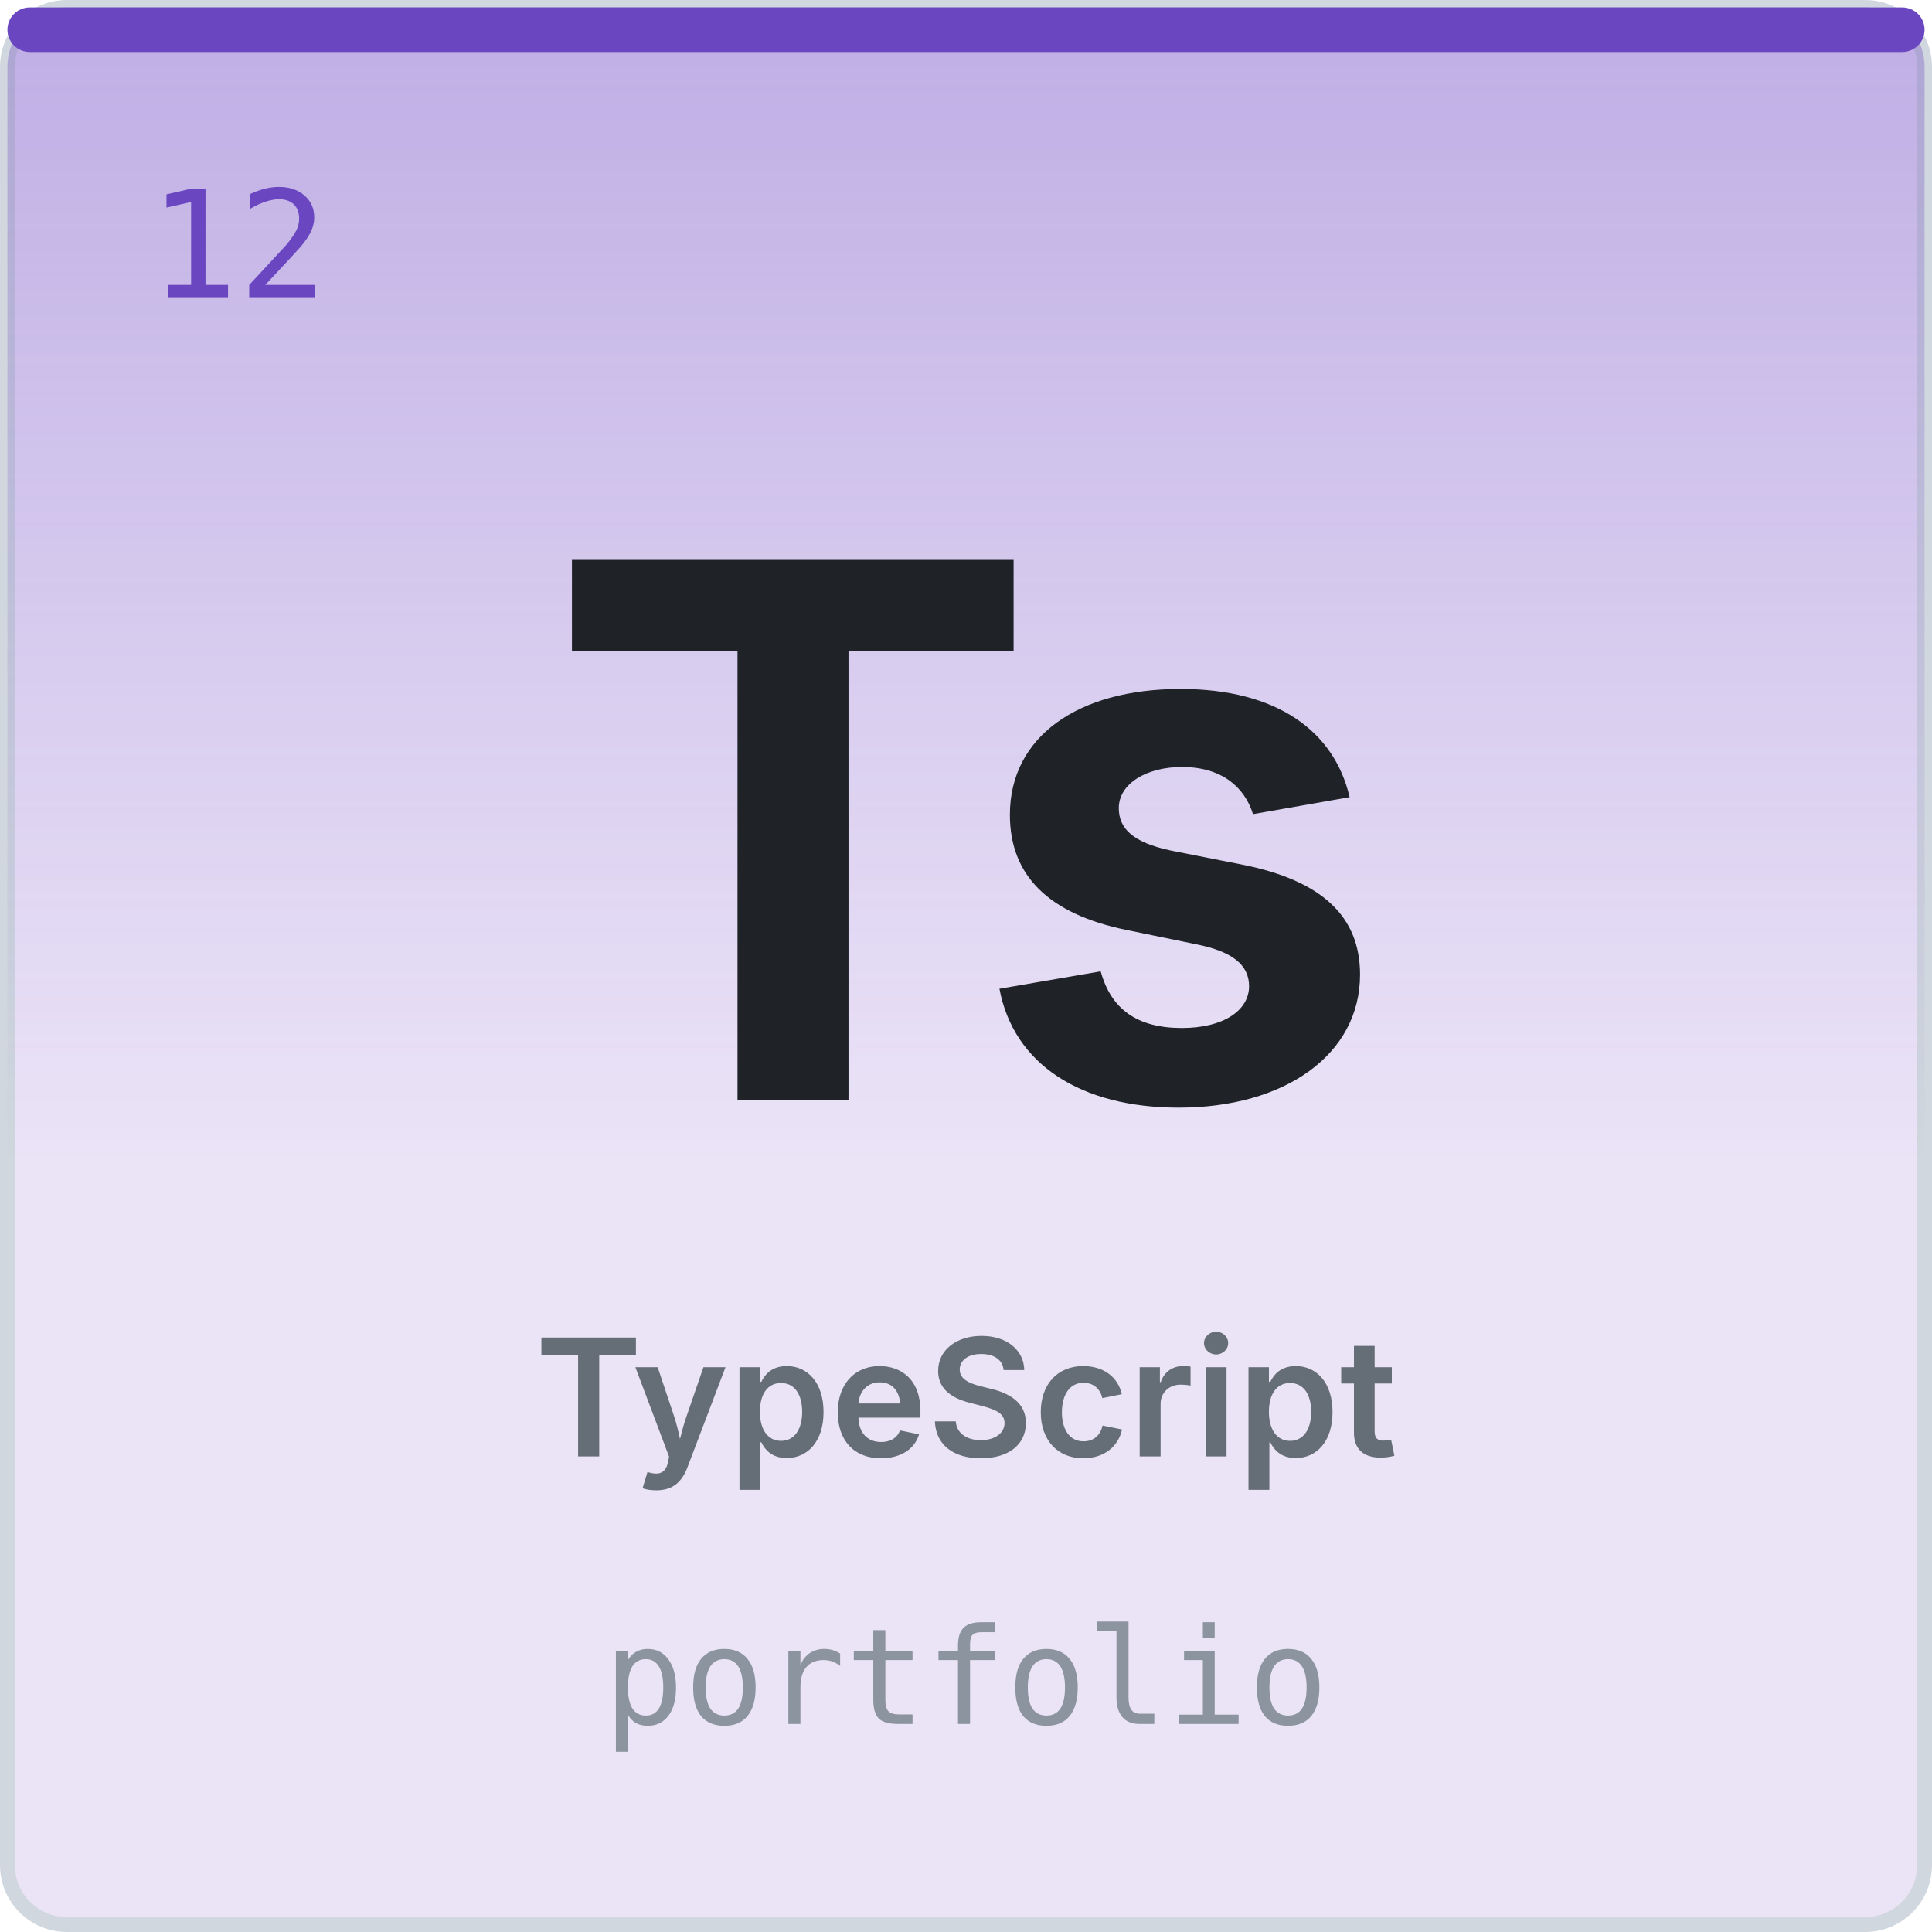
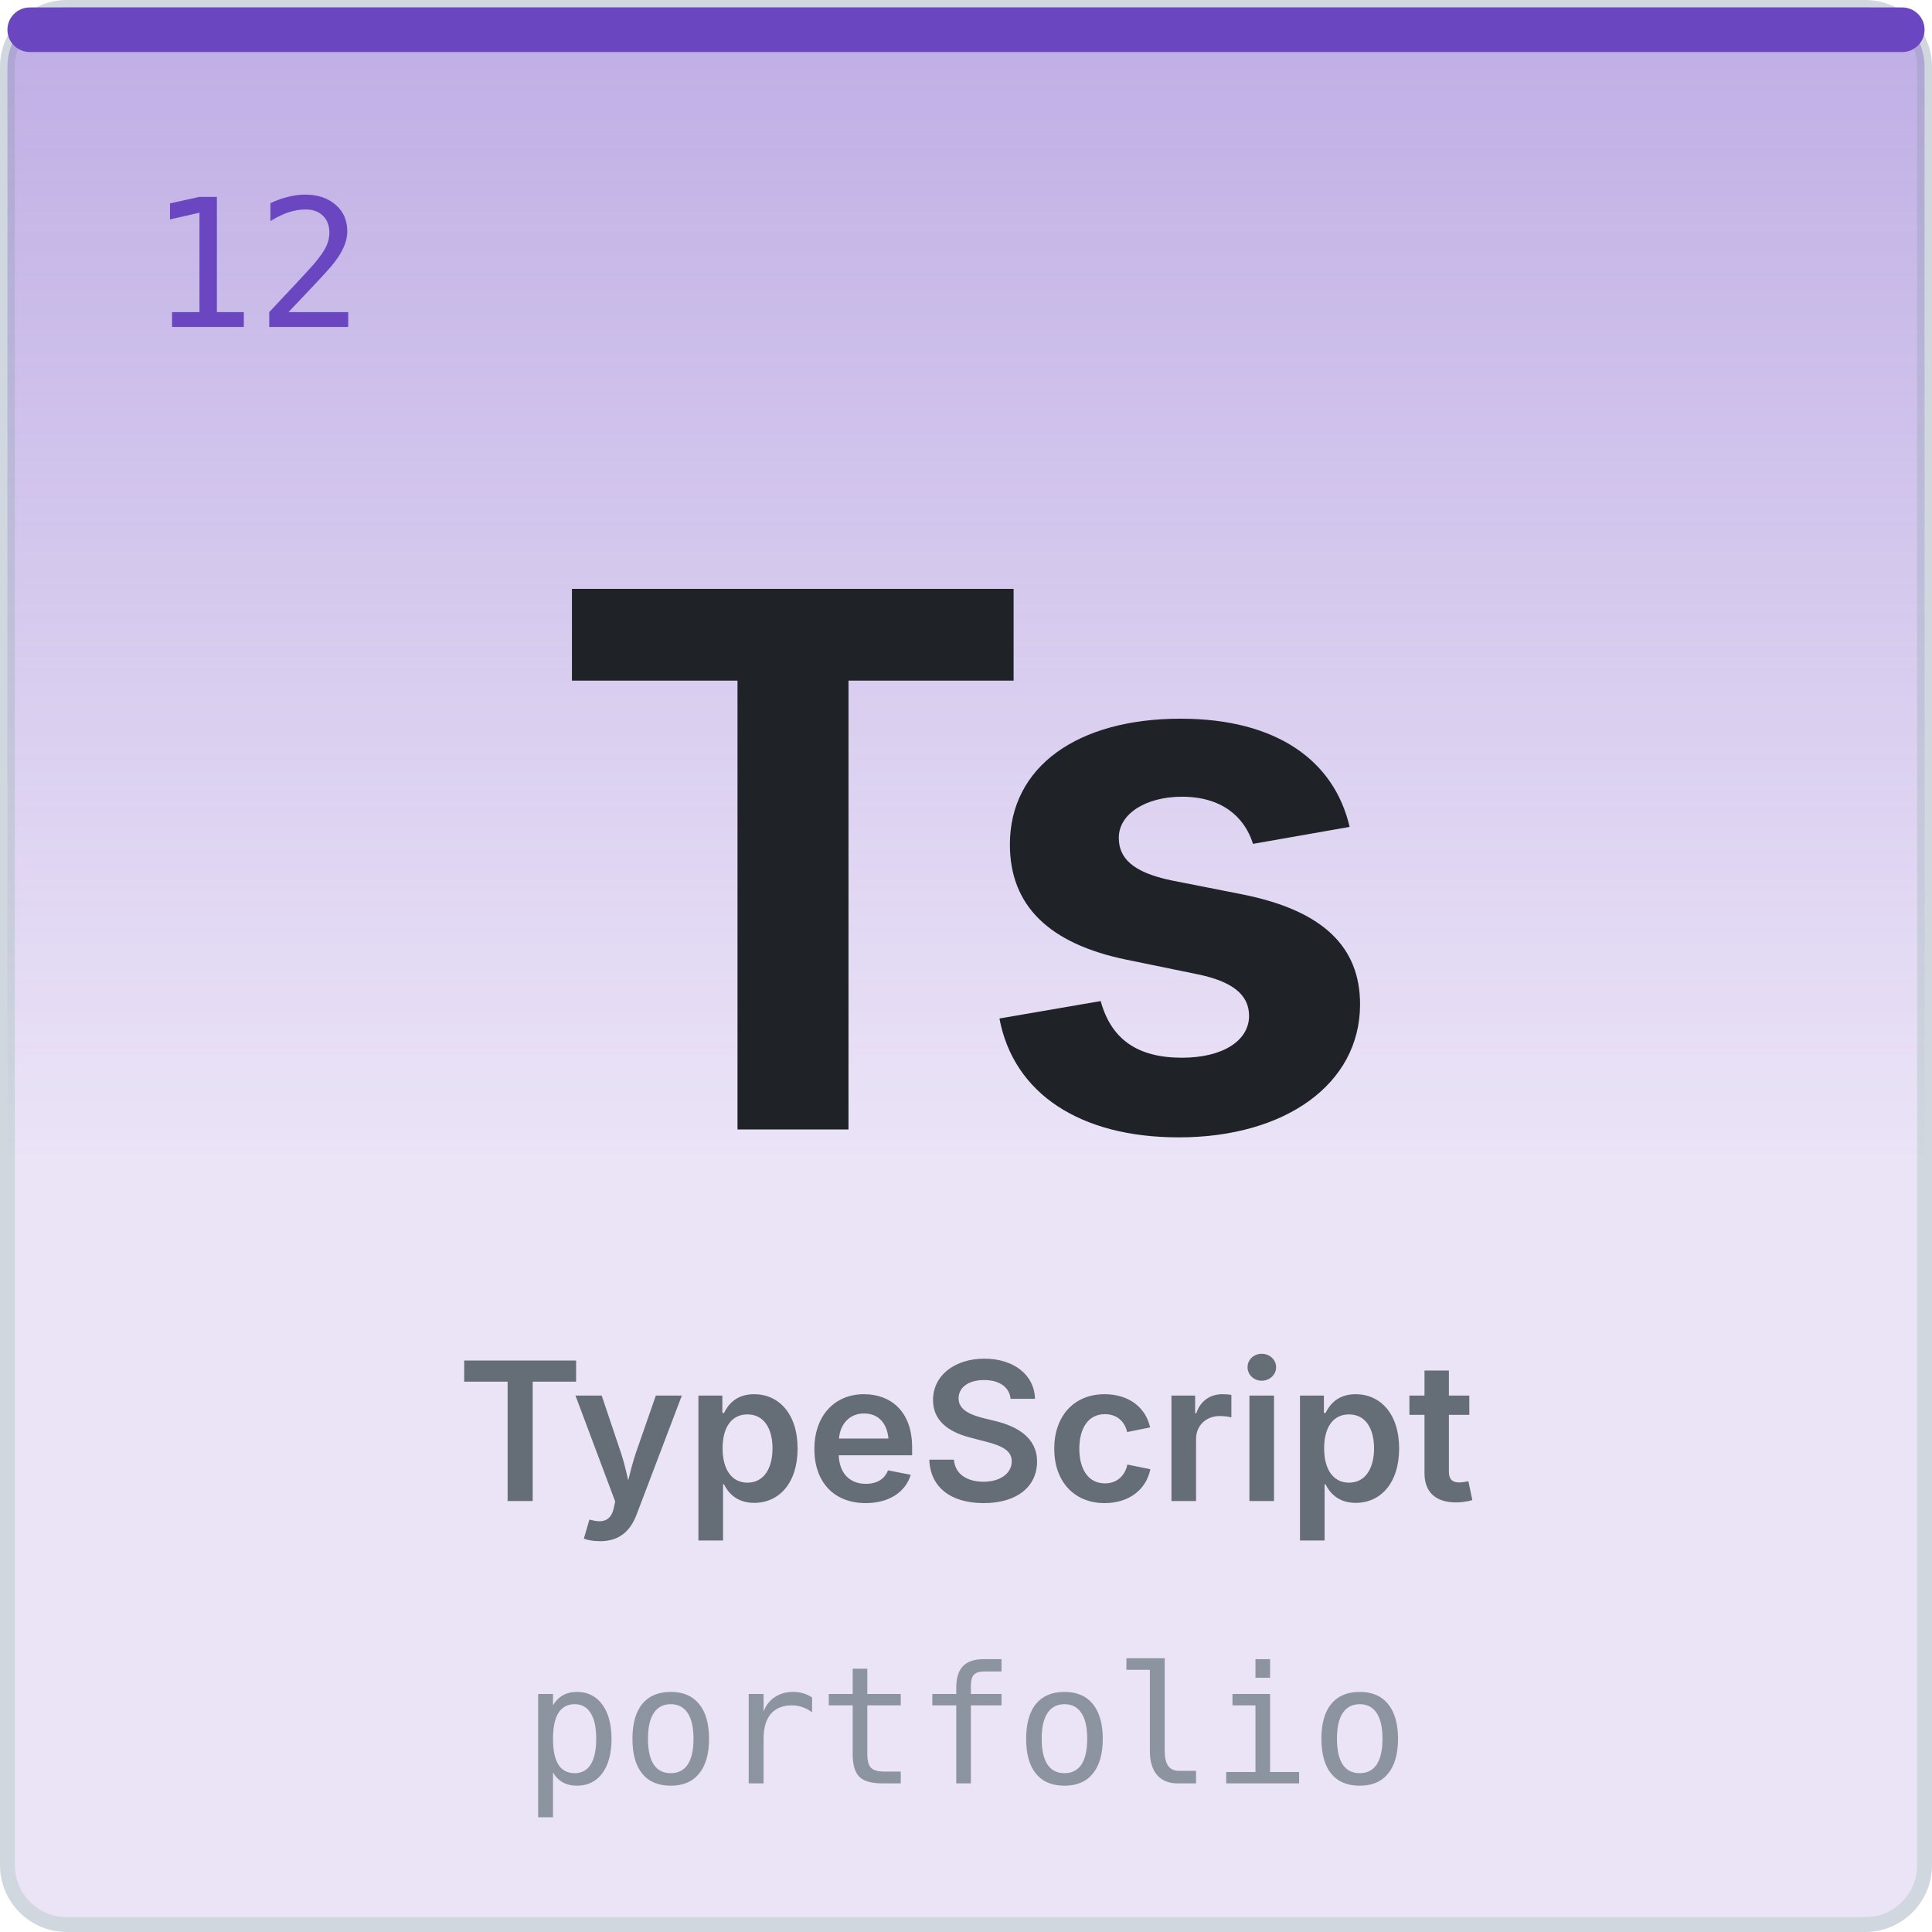
<svg xmlns="http://www.w3.org/2000/svg" width="130" height="130" viewBox="0 0 130 130" role="img" aria-label="12 Ts TypeScript portfolio">
  <defs>
    <linearGradient id="g12" x1="0" y1="0" x2="0" y2="1">
      <stop offset="0%" stop-color="#6b46c1" stop-opacity="0.35" />
      <stop offset="60%" stop-color="#6b46c1" stop-opacity="0" />
    </linearGradient>
  </defs>
  <g opacity="1">
    <set attributeName="opacity" to="0" begin="0s" />
    <animate attributeName="opacity" from="0" to="1" begin="0.88s" dur="0.55s" fill="freeze" />
    <rect x="0.5" y="0.5" width="129" height="129" rx="4" fill="#ebe4f7" stroke="#d0d7de" stroke-width="1" />
    <rect x="0.5" y="0.5" width="129" height="129" rx="4" fill="url(#g12)" />
    <rect x="0.5" y="0.5" width="129" height="3" rx="1.5" fill="#6b46c1">
      <animate attributeName="opacity" values="1;0.45;1" dur="4s" begin="-2.52s" repeatCount="indefinite" />
    </rect>
-     <text x="10" y="20" font-family="ui-monospace, SFMono-Regular, Menlo, monospace" font-size="10" font-weight="500" fill="#6b46c1">12</text>
-     <text x="65" y="74" font-family="-apple-system, BlinkMacSystemFont, Inter, system-ui, sans-serif" font-size="50" font-weight="700" fill="#1f2328" text-anchor="middle" letter-spacing="-1">Ts</text>
-     <text x="65" y="98" font-family="-apple-system, BlinkMacSystemFont, Inter, system-ui, sans-serif" font-size="11" font-weight="600" fill="#656d76" text-anchor="middle">TypeScript</text>
-     <text x="65" y="116" font-family="ui-monospace, SFMono-Regular, Menlo, monospace" font-size="9" fill="#8c959f" text-anchor="middle">portfolio</text>
+     <text x="10" y="22" font-family="ui-monospace, SFMono-Regular, Menlo, monospace" font-size="12" font-weight="500" fill="#6b46c1">12</text>
+     <text x="65" y="76" font-family="-apple-system, BlinkMacSystemFont, Inter, system-ui, sans-serif" font-size="50" font-weight="700" fill="#1f2328" text-anchor="middle" letter-spacing="-1">Ts</text>
+     <text x="65" y="101" font-family="-apple-system, BlinkMacSystemFont, Inter, system-ui, sans-serif" font-size="13" font-weight="600" fill="#656d76" text-anchor="middle">TypeScript</text>
+     <text x="65" y="120" font-family="ui-monospace, SFMono-Regular, Menlo, monospace" font-size="11" fill="#8c959f" text-anchor="middle">portfolio</text>
  </g>
</svg>
